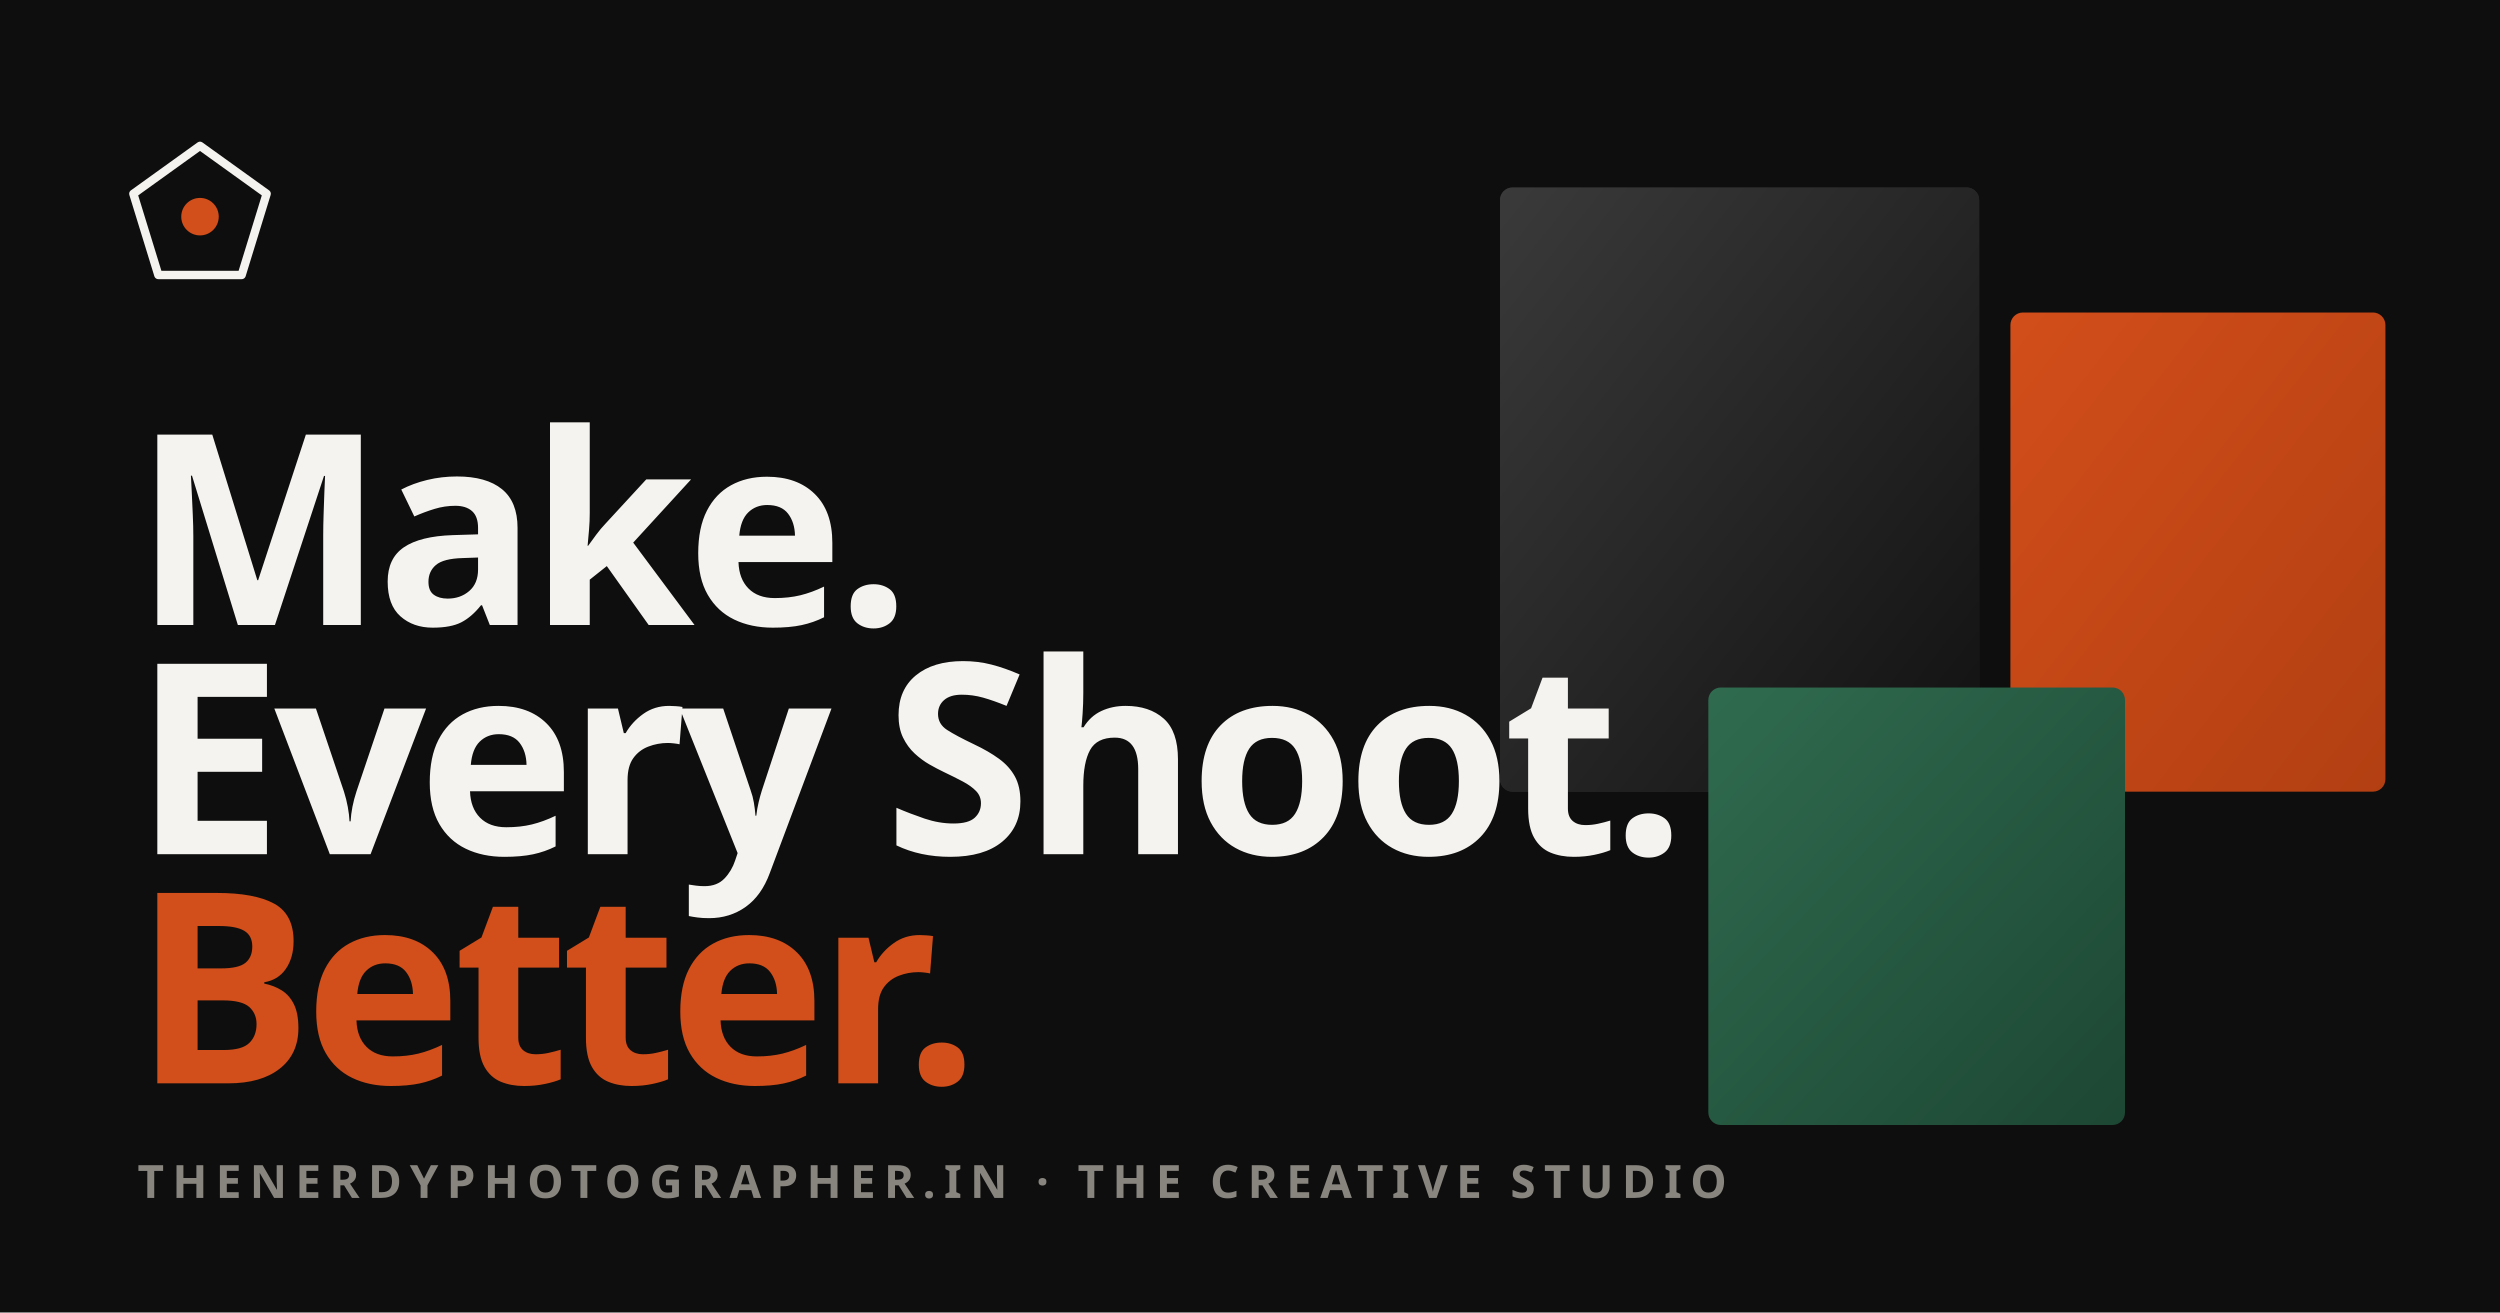
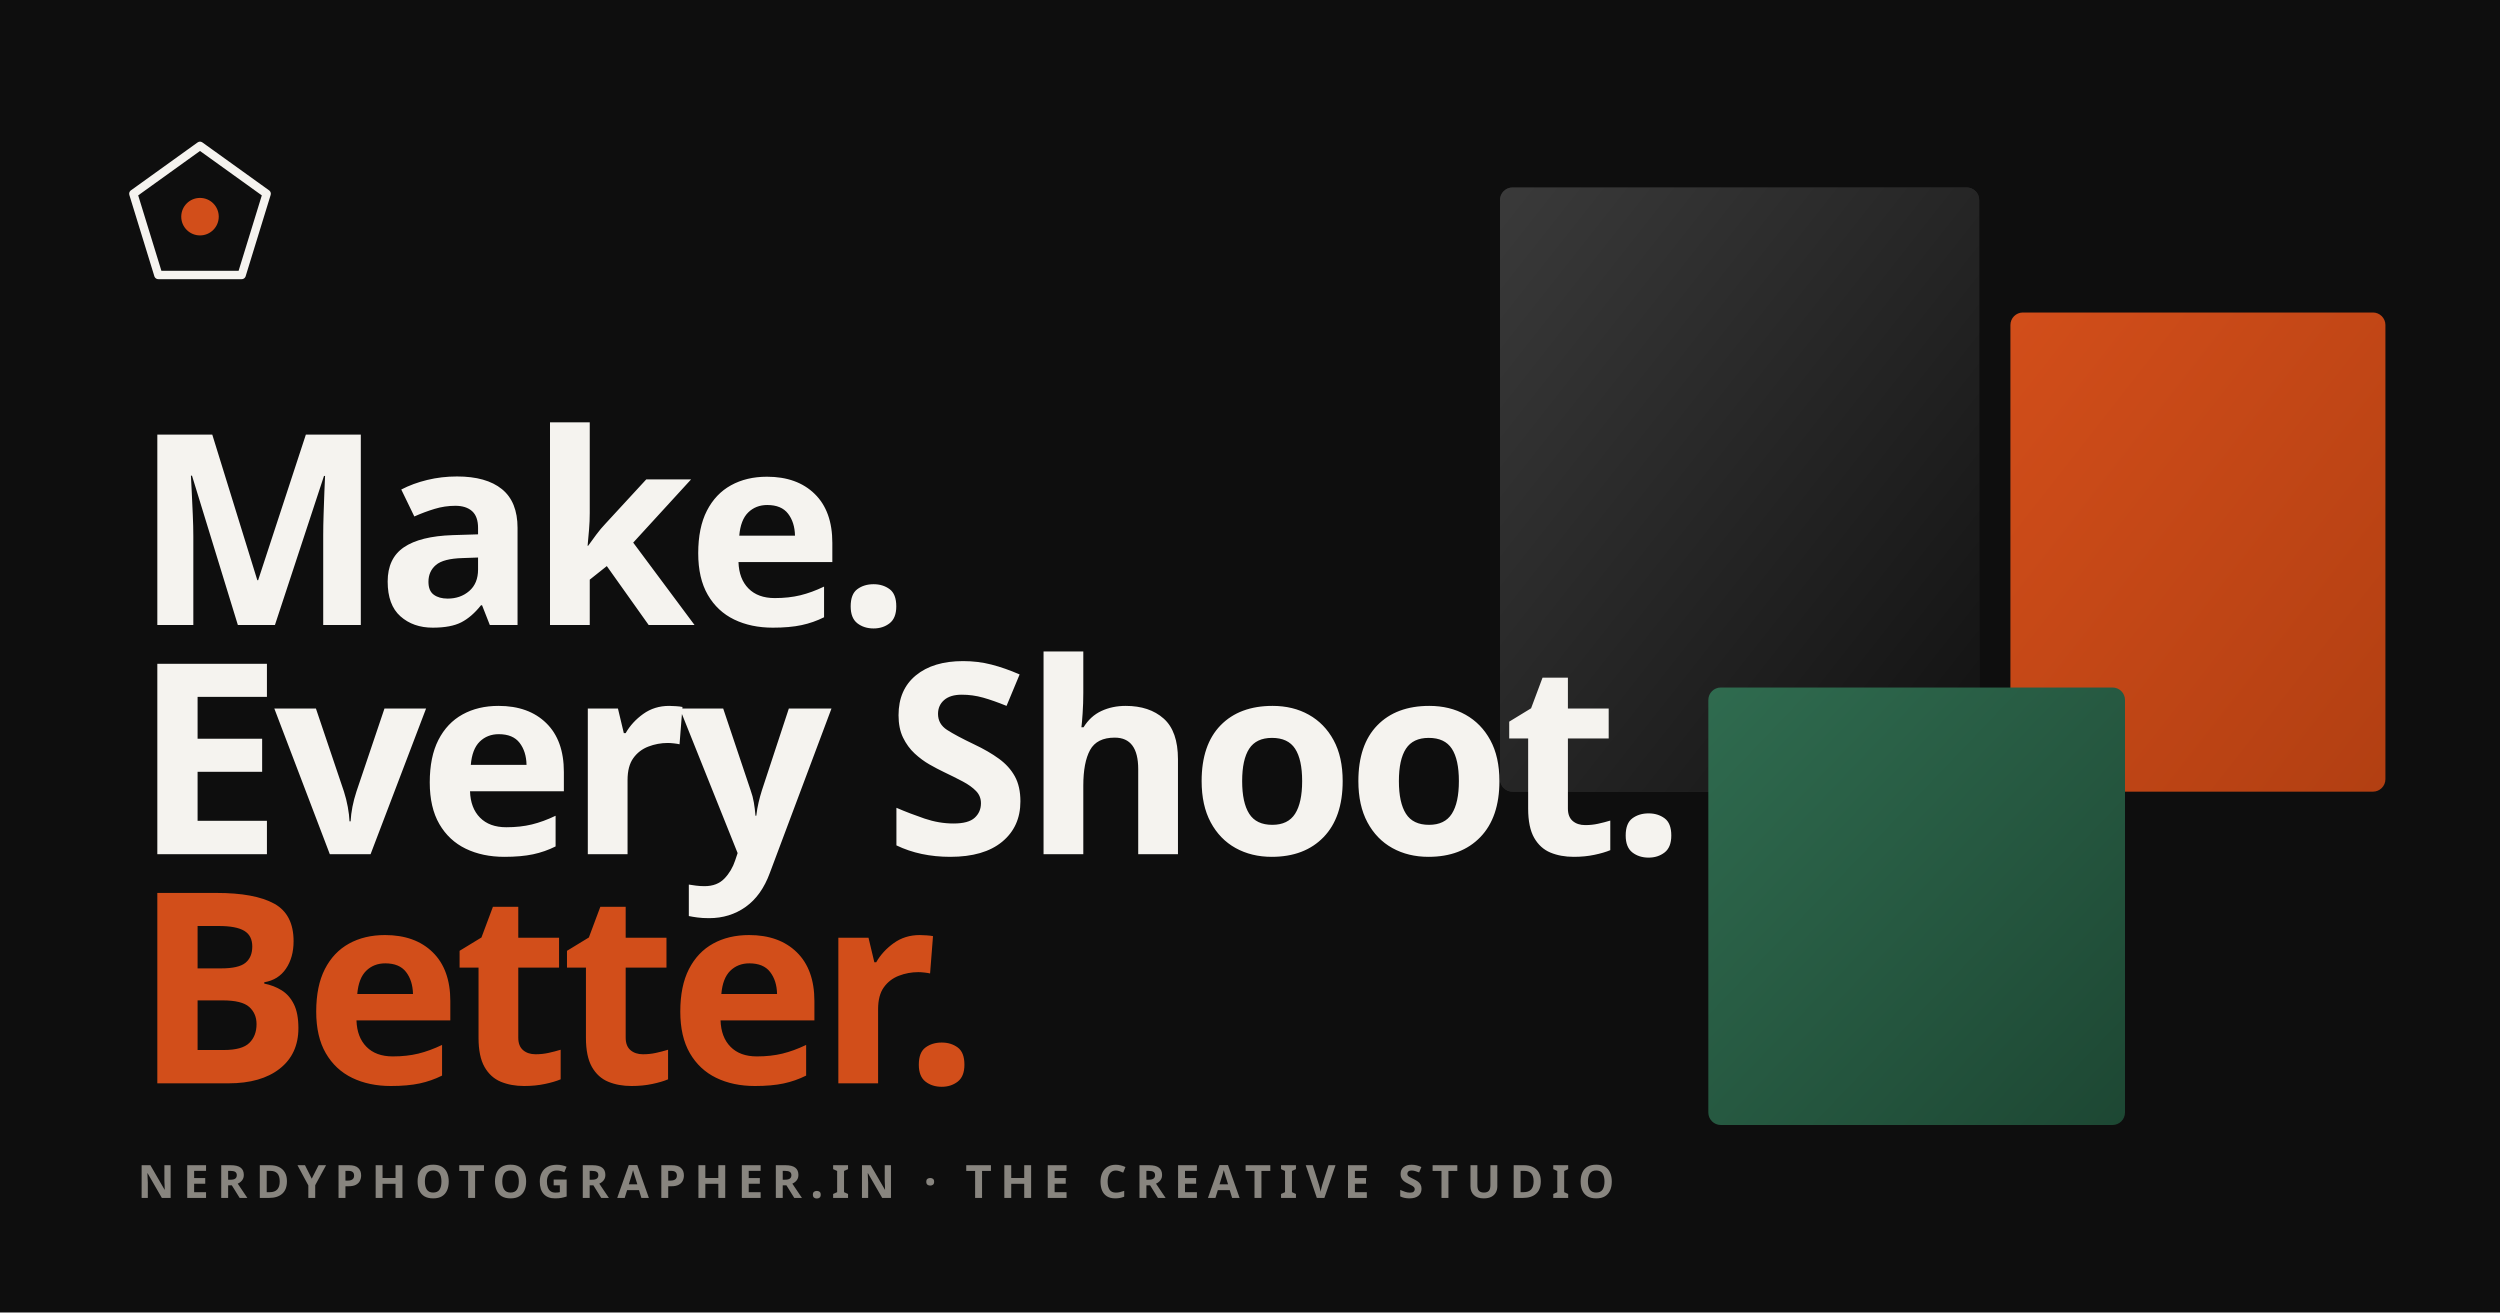
<svg xmlns="http://www.w3.org/2000/svg" viewBox="0 0 1200 630">
  <rect width="1200" height="630" fill="#0e0e0e" />
  <g>
    <rect x="720" y="90" width="230" height="290" rx="6" fill="#2a2a2a" />
    <rect x="720" y="90" width="230" height="290" rx="6" fill="url(#g1)" />
    <rect x="965" y="150" width="180" height="230" rx="6" fill="url(#g2)" />
    <rect x="820" y="330" width="200" height="210" rx="6" fill="url(#g3)" />
  </g>
  <defs>
    <linearGradient id="g1" x1="0" y1="0" x2="1" y2="1">
      <stop offset="0" stop-color="#3a3a3a" />
      <stop offset="1" stop-color="#111" />
    </linearGradient>
    <linearGradient id="g2" x1="0" y1="0" x2="1" y2="1">
      <stop offset="0" stop-color="#d24e1a" />
      <stop offset="1" stop-color="#b23f12" />
    </linearGradient>
    <linearGradient id="g3" x1="0" y1="0" x2="1" y2="1">
      <stop offset="0" stop-color="#2f6b4f" />
      <stop offset="1" stop-color="#1d4733" />
    </linearGradient>
  </defs>
  <path d="M96 70 L128 93 L116 132 L76 132 L64 93 Z" fill="none" stroke="#f5f3ef" stroke-width="4" stroke-linejoin="round" />
  <circle cx="96" cy="104" r="9" fill="#d24e1a" />
  <text x="64" y="300" font-family="Archivo, sans-serif" font-weight="900" font-size="128" letter-spacing="-4" fill="#f5f3ef">Make.</text>
  <text x="64" y="410" font-family="Archivo, sans-serif" font-weight="900" font-size="128" letter-spacing="-4" fill="#f5f3ef">Every Shoot.</text>
  <text x="64" y="520" font-family="Archivo, sans-serif" font-weight="900" font-size="128" letter-spacing="-4" fill="#d24e1a">Better.</text>
-   <text x="66" y="575" font-family="Archivo, sans-serif" font-weight="700" font-size="22" letter-spacing="4" fill="#88857f">THENERDYPHOTOGRAPHER.IN · THE CREATIVE STUDIO</text>
+   <text x="66" y="575" font-family="Archivo, sans-serif" font-weight="700" font-size="22" letter-spacing="4" fill="#88857f">NERDYPHOTOGRAPHER.IN · THE CREATIVE STUDIO</text>
</svg>
